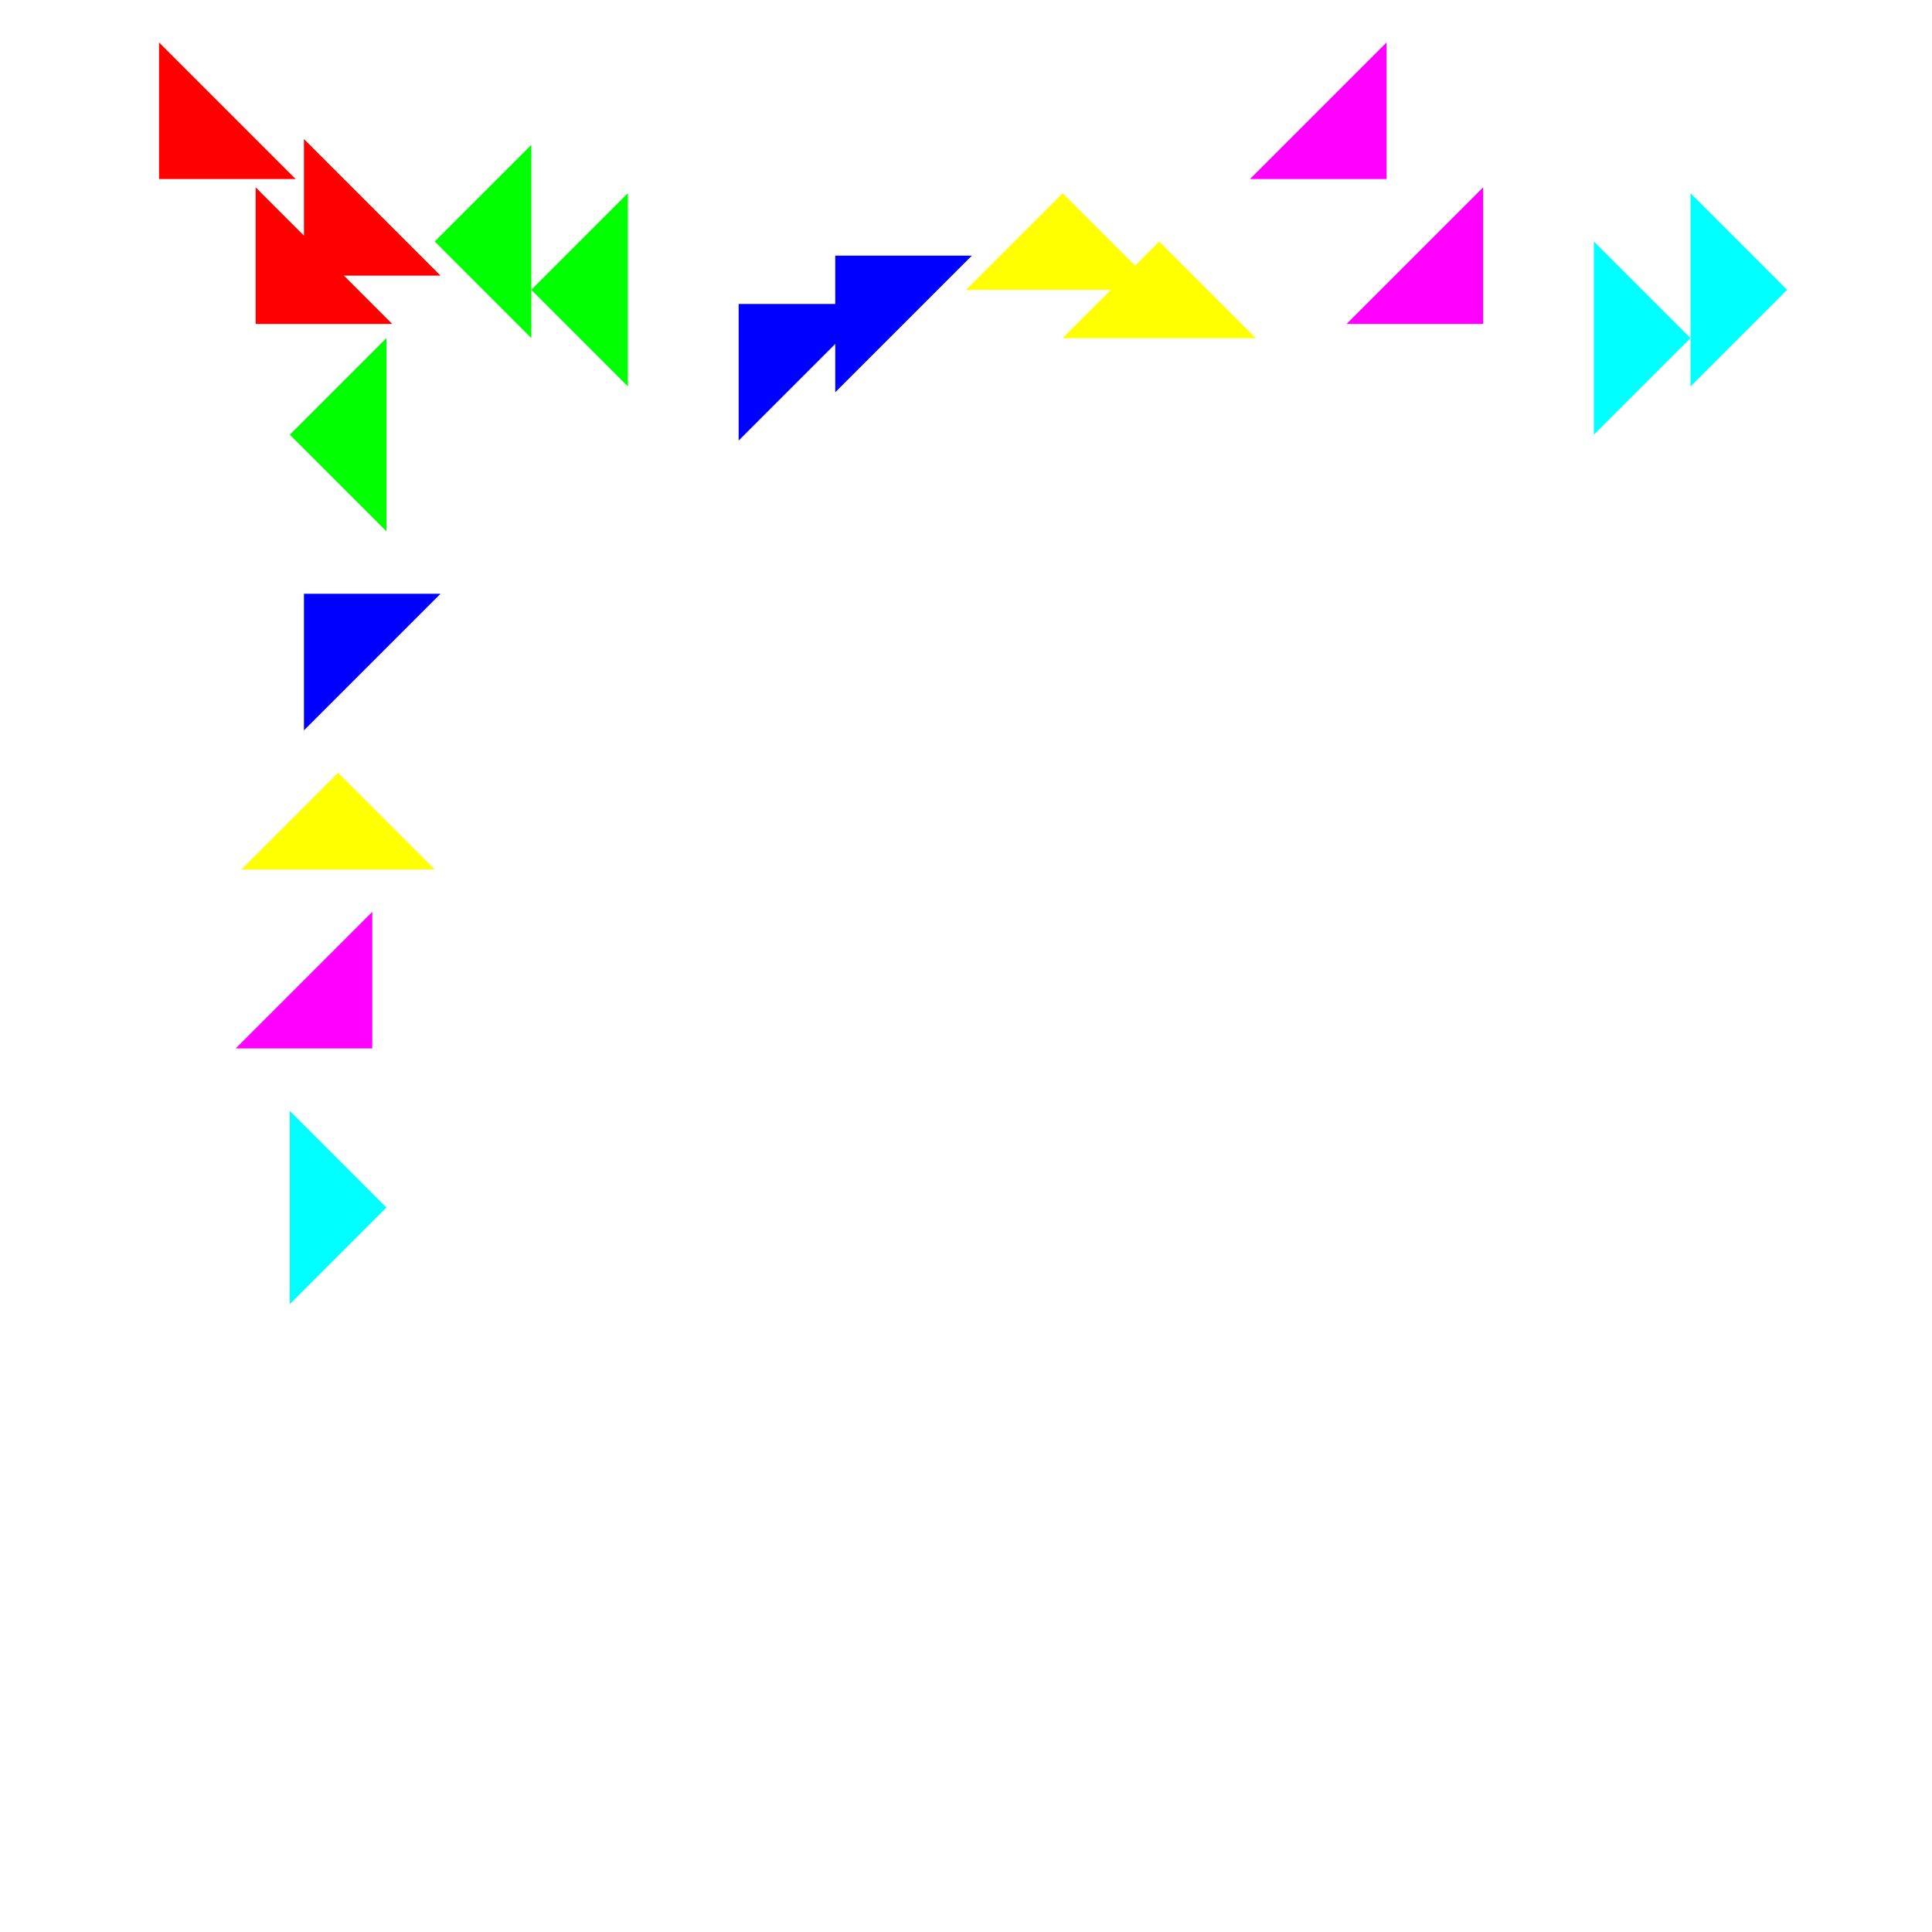
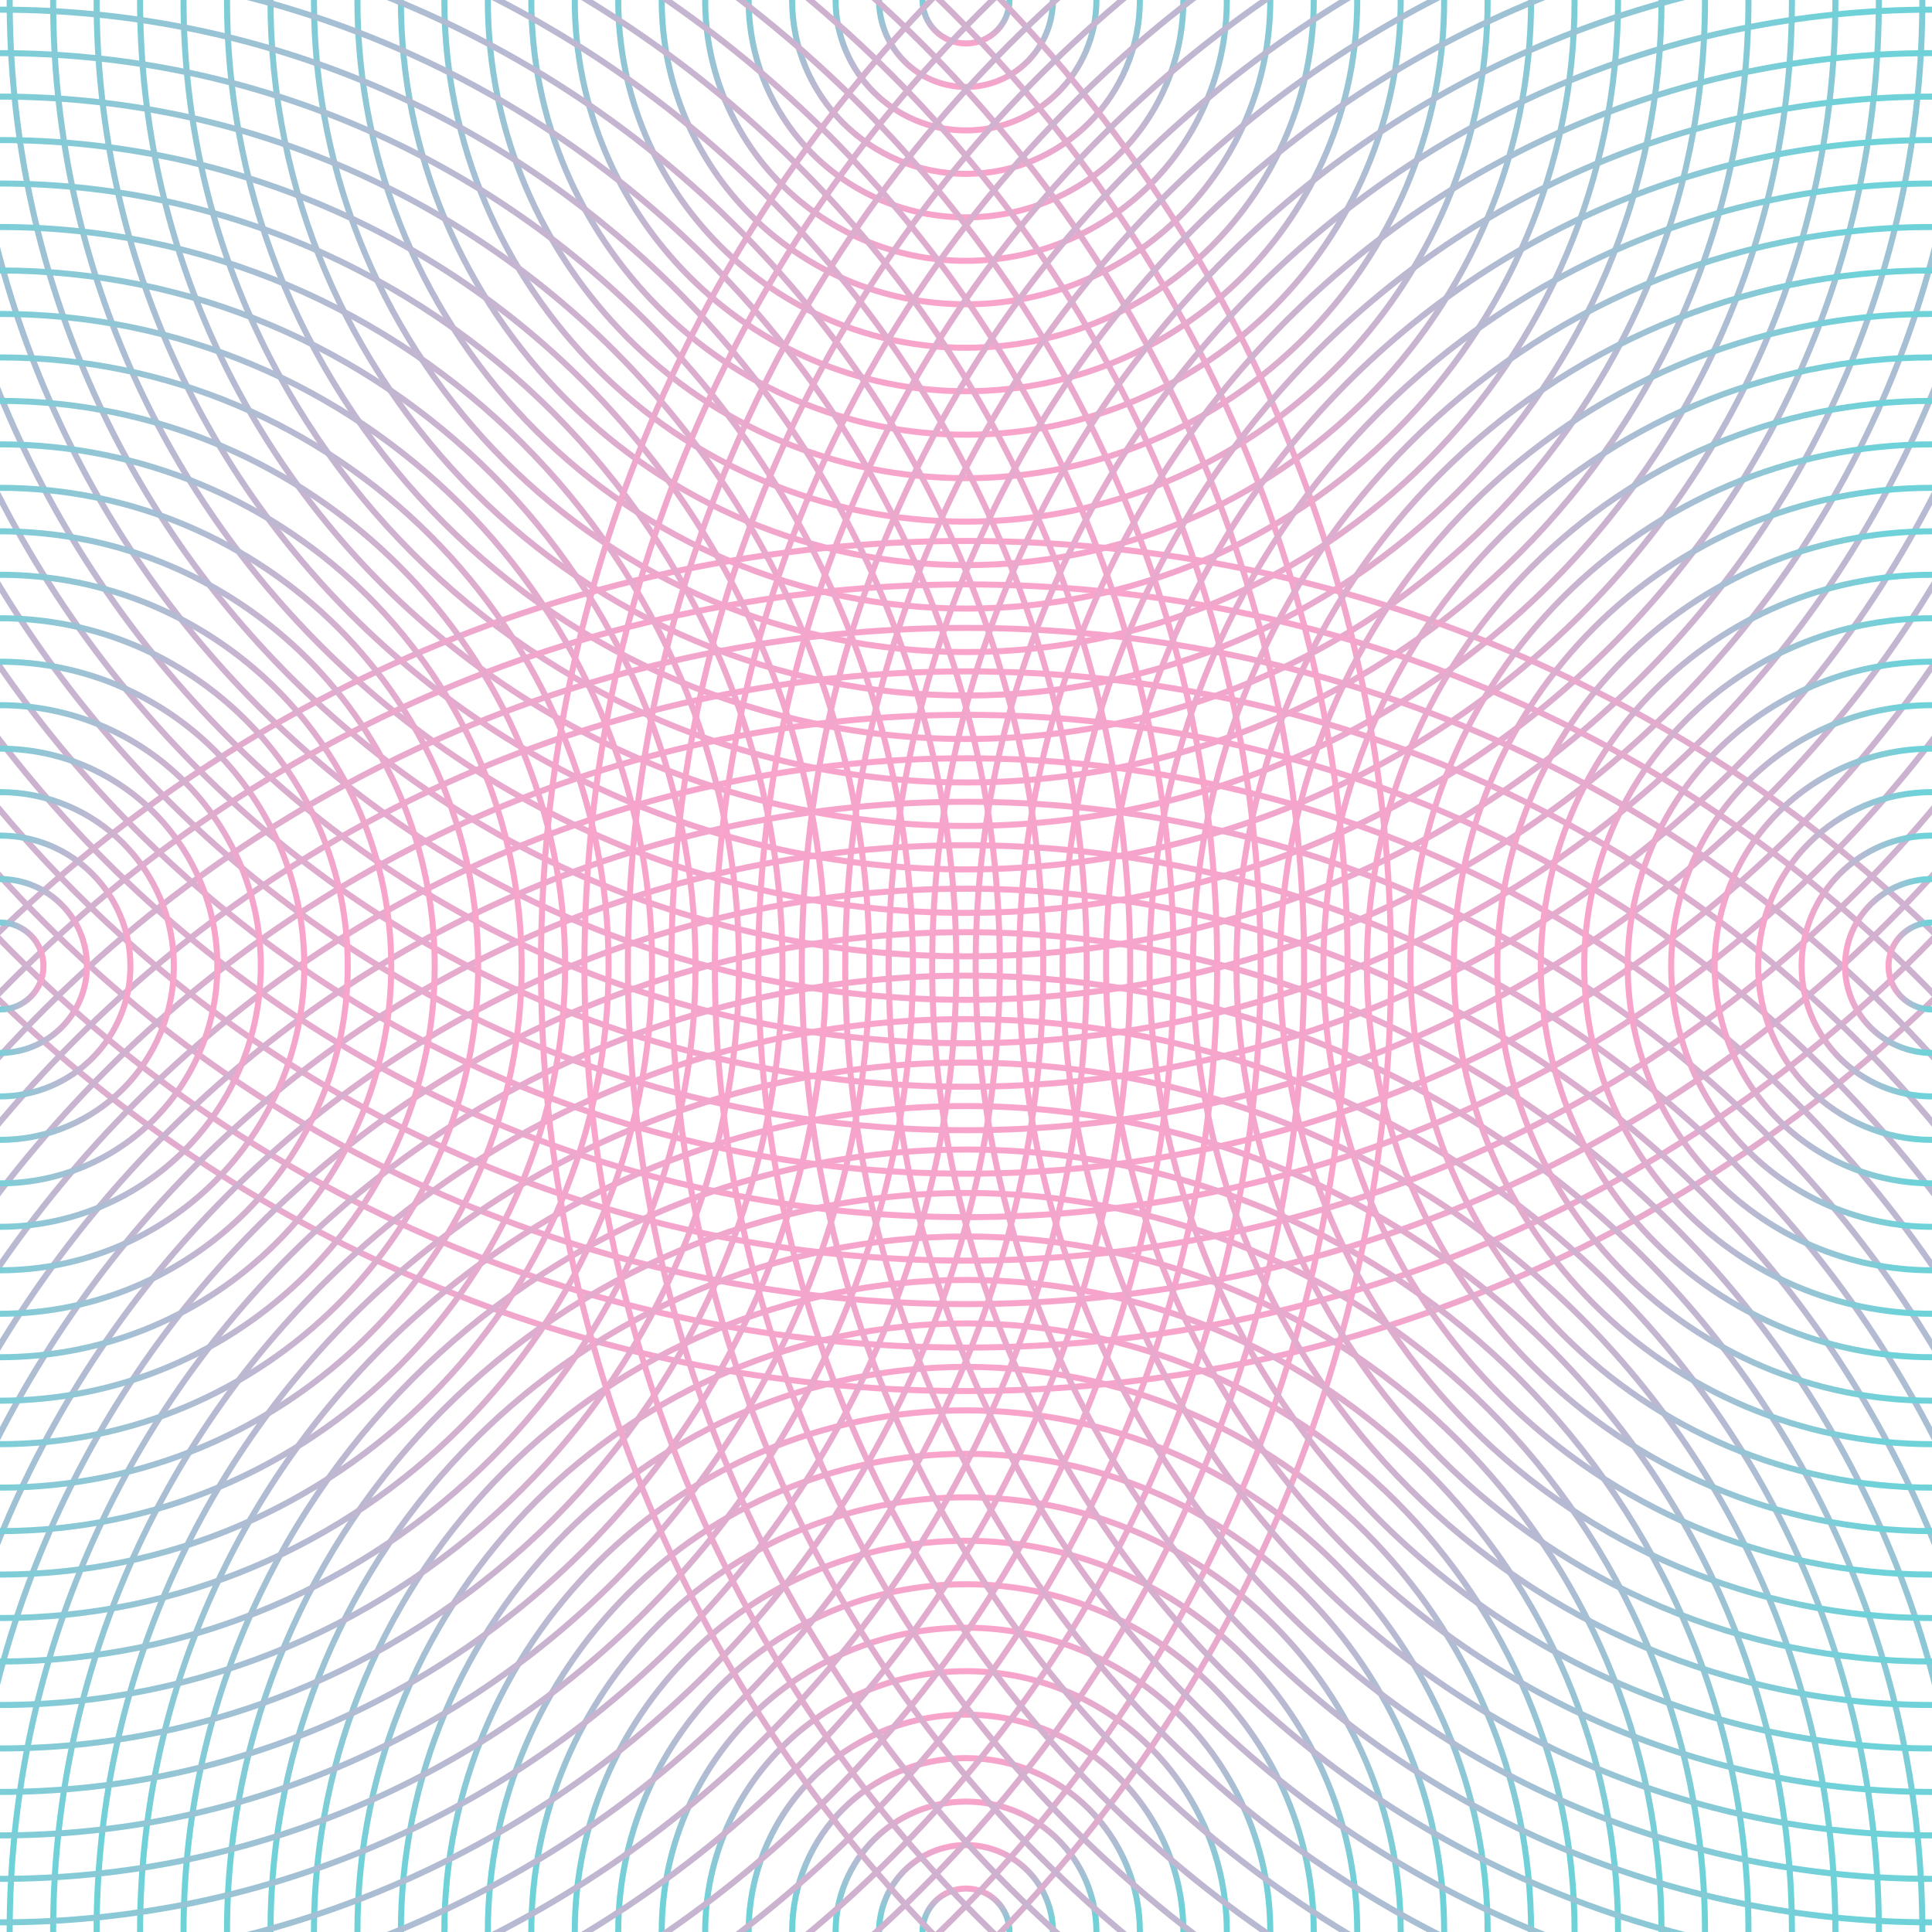
- <svg xmlns="http://www.w3.org/2000/svg" width="100%" height="100%" viewBox="0 0 2000 2000">
-   <polygon points="100 100, 200 200, 300 100" fill="#FF0000" transform="rotate(45 200 150)" />
-   <polygon points="400 200, 500 300, 600 200" fill="#00FF00" transform="rotate(90 500 250)" />
-   <polygon points="700 300, 800 400, 900 300" fill="#0000FF" transform="rotate(135 800 350)" />
-   <polygon points="1000 200, 1100 300, 1200 200" fill="#FFFF00" transform="rotate(180 1100 250)" />
-   <polygon points="1300 100, 1400 200, 1500 100" fill="#FF00FF" transform="rotate(-45 1400 150)" />
-   <polygon points="1600 300, 1700 400, 1800 300" fill="#00FFFF" transform="rotate(-90 1700 350)" />
-   <g>
-     <g transform="translate(0 100)">
-       <g transform="translate(0 150)">
-         <polygon points="200 0, 300 100, 400 0" fill="#FF0000" transform="rotate(45 300 50)" />
-         <polygon points="500 0, 600 100, 700 0" fill="#00FF00" transform="rotate(90 600 50)" />
-         <polygon points="800 0, 900 100, 1000 0" fill="#0000FF" transform="rotate(135 900 50)" />
-         <polygon points="1100 0, 1200 100, 1300 0" fill="#FFFF00" transform="rotate(180 1200 50)" />
-         <polygon points="1400 0, 1500 100, 1600 0" fill="#FF00FF" transform="rotate(-45 1500 50)" />
-         <polygon points="1700 0, 1800 100, 1900 0" fill="#00FFFF" transform="rotate(-90 1800 50)" />
-       </g>
-     </g>
+ <svg xmlns="http://www.w3.org/2000/svg" version="1.1" viewBox="0 0 800 800" opacity="0.64">
+   <defs>
+     <linearGradient x1="50%" y1="0%" x2="50%" y2="100%" id="rrreflection-grad">
+       <stop stop-color="hsl(184, 74%, 44%)" stop-opacity="1" offset="45%" />
+       <stop stop-color="hsl(332, 87%, 70%)" stop-opacity="1" offset="100%" />
+     </linearGradient>
+     <linearGradient x1="50%" y1="0%" x2="50%" y2="100%" id="rrreflection-grad-2">
+       <stop stop-color="hsl(332, 87%, 70%)" stop-opacity="1" offset="0%" />
+       <stop stop-color="hsl(184, 74%, 44%)" stop-opacity="1" offset="45%" />
+     </linearGradient>
+     <linearGradient gradientTransform="rotate(270)" x1="50%" y1="0%" x2="50%" y2="100%" id="rrreflection-grad-3">
+       <stop stop-color="hsl(184, 74%, 44%)" stop-opacity="1" offset="45%" />
+       <stop stop-color="hsl(332, 87%, 70%)" stop-opacity="1" offset="100%" />
+     </linearGradient>
+     <linearGradient gradientTransform="rotate(270)" x1="50%" y1="0%" x2="50%" y2="100%" id="rrreflection-grad-4">
+       <stop stop-color="hsl(332, 87%, 70%)" stop-opacity="1" offset="0%" />
+       <stop stop-color="hsl(184, 74%, 44%)" stop-opacity="1" offset="45%" />
+     </linearGradient>
+   </defs>
+   <g stroke-width="2.5" stroke="url(#rrreflection-grad)" fill="none">
+     <circle r="576" cx="50%" cy="0" />
+     <circle r="558" cx="50%" cy="0" />
+     <circle r="540" cx="50%" cy="0" />
+     <circle r="522" cx="50%" cy="0" />
+     <circle r="504" cx="50%" cy="0" />
+     <circle r="486" cx="50%" cy="0" />
+     <circle r="468" cx="50%" cy="0" />
+     <circle r="450" cx="50%" cy="0" />
+     <circle r="432" cx="50%" cy="0" />
+     <circle r="414" cx="50%" cy="0" />
+     <circle r="396" cx="50%" cy="0" />
+     <circle r="378" cx="50%" cy="0" />
+     <circle r="360" cx="50%" cy="0" />
+     <circle r="342" cx="50%" cy="0" />
+     <circle r="324" cx="50%" cy="0" />
+     <circle r="306" cx="50%" cy="0" />
+     <circle r="288" cx="50%" cy="0" />
+     <circle r="270" cx="50%" cy="0" />
+     <circle r="252" cx="50%" cy="0" />
+     <circle r="234" cx="50%" cy="0" />
+     <circle r="216" cx="50%" cy="0" />
+     <circle r="198" cx="50%" cy="0" />
+     <circle r="180" cx="50%" cy="0" />
+     <circle r="162" cx="50%" cy="0" />
+     <circle r="144" cx="50%" cy="0" />
+     <circle r="126" cx="50%" cy="0" />
+     <circle r="108" cx="50%" cy="0" />
+     <circle r="90" cx="50%" cy="0" />
+     <circle r="72" cx="50%" cy="0" />
+     <circle r="54" cx="50%" cy="0" />
+     <circle r="36" cx="50%" cy="0" />
+     <circle r="18" cx="50%" cy="0" />
  </g>
-   <g>
-     <g transform="translate(100 0)">
-       <g transform="translate(150 0)">
-         <polygon points="0 200, 100 300, 200 200" fill="#FF0000" transform="rotate(45 100 250)" />
-         <polygon points="0 400, 100 500, 200 400" fill="#00FF00" transform="rotate(90 100 450)" />
-         <polygon points="0 600, 100 700, 200 600" fill="#0000FF" transform="rotate(135 100 650)" />
-         <polygon points="0 800, 100 900, 200 800" fill="#FFFF00" transform="rotate(180 100 850)" />
-         <polygon points="0 1000, 100 1100, 200 1000" fill="#FF00FF" transform="rotate(-45 100 1050)" />
-         <polygon points="0 1200, 100 1300, 200 1200" fill="#00FFFF" transform="rotate(-90 100 1250)" />
-       </g>
-     </g>
+   <g stroke-width="2.5" stroke="url(#rrreflection-grad-2)" fill="none">
+     <circle r="576" cx="50%" cy="100%" />
+     <circle r="558" cx="50%" cy="100%" />
+     <circle r="540" cx="50%" cy="100%" />
+     <circle r="522" cx="50%" cy="100%" />
+     <circle r="504" cx="50%" cy="100%" />
+     <circle r="486" cx="50%" cy="100%" />
+     <circle r="468" cx="50%" cy="100%" />
+     <circle r="450" cx="50%" cy="100%" />
+     <circle r="432" cx="50%" cy="100%" />
+     <circle r="414" cx="50%" cy="100%" />
+     <circle r="396" cx="50%" cy="100%" />
+     <circle r="378" cx="50%" cy="100%" />
+     <circle r="360" cx="50%" cy="100%" />
+     <circle r="342" cx="50%" cy="100%" />
+     <circle r="324" cx="50%" cy="100%" />
+     <circle r="306" cx="50%" cy="100%" />
+     <circle r="288" cx="50%" cy="100%" />
+     <circle r="270" cx="50%" cy="100%" />
+     <circle r="252" cx="50%" cy="100%" />
+     <circle r="234" cx="50%" cy="100%" />
+     <circle r="216" cx="50%" cy="100%" />
+     <circle r="198" cx="50%" cy="100%" />
+     <circle r="180" cx="50%" cy="100%" />
+     <circle r="162" cx="50%" cy="100%" />
+     <circle r="144" cx="50%" cy="100%" />
+     <circle r="126" cx="50%" cy="100%" />
+     <circle r="108" cx="50%" cy="100%" />
+     <circle r="90" cx="50%" cy="100%" />
+     <circle r="72" cx="50%" cy="100%" />
+     <circle r="54" cx="50%" cy="100%" />
+     <circle r="36" cx="50%" cy="100%" />
+     <circle r="18" cx="50%" cy="100%" />
+   </g>
+   <g stroke-width="2.5" stroke="url(#rrreflection-grad-3)" fill="none">
+     <circle r="576" cx="0" cy="50%" />
+     <circle r="558" cx="0" cy="50%" />
+     <circle r="540" cx="0" cy="50%" />
+     <circle r="522" cx="0" cy="50%" />
+     <circle r="504" cx="0" cy="50%" />
+     <circle r="486" cx="0" cy="50%" />
+     <circle r="468" cx="0" cy="50%" />
+     <circle r="450" cx="0" cy="50%" />
+     <circle r="432" cx="0" cy="50%" />
+     <circle r="414" cx="0" cy="50%" />
+     <circle r="396" cx="0" cy="50%" />
+     <circle r="378" cx="0" cy="50%" />
+     <circle r="360" cx="0" cy="50%" />
+     <circle r="342" cx="0" cy="50%" />
+     <circle r="324" cx="0" cy="50%" />
+     <circle r="306" cx="0" cy="50%" />
+     <circle r="288" cx="0" cy="50%" />
+     <circle r="270" cx="0" cy="50%" />
+     <circle r="252" cx="0" cy="50%" />
+     <circle r="234" cx="0" cy="50%" />
+     <circle r="216" cx="0" cy="50%" />
+     <circle r="198" cx="0" cy="50%" />
+     <circle r="180" cx="0" cy="50%" />
+     <circle r="162" cx="0" cy="50%" />
+     <circle r="144" cx="0" cy="50%" />
+     <circle r="126" cx="0" cy="50%" />
+     <circle r="108" cx="0" cy="50%" />
+     <circle r="90" cx="0" cy="50%" />
+     <circle r="72" cx="0" cy="50%" />
+     <circle r="54" cx="0" cy="50%" />
+     <circle r="36" cx="0" cy="50%" />
+     <circle r="18" cx="0" cy="50%" />
+   </g>
+   <g stroke-width="2.5" stroke="url(#rrreflection-grad-4)" fill="none">
+     <circle r="576" cx="100%" cy="50%" />
+     <circle r="558" cx="100%" cy="50%" />
+     <circle r="540" cx="100%" cy="50%" />
+     <circle r="522" cx="100%" cy="50%" />
+     <circle r="504" cx="100%" cy="50%" />
+     <circle r="486" cx="100%" cy="50%" />
+     <circle r="468" cx="100%" cy="50%" />
+     <circle r="450" cx="100%" cy="50%" />
+     <circle r="432" cx="100%" cy="50%" />
+     <circle r="414" cx="100%" cy="50%" />
+     <circle r="396" cx="100%" cy="50%" />
+     <circle r="378" cx="100%" cy="50%" />
+     <circle r="360" cx="100%" cy="50%" />
+     <circle r="342" cx="100%" cy="50%" />
+     <circle r="324" cx="100%" cy="50%" />
+     <circle r="306" cx="100%" cy="50%" />
+     <circle r="288" cx="100%" cy="50%" />
+     <circle r="270" cx="100%" cy="50%" />
+     <circle r="252" cx="100%" cy="50%" />
+     <circle r="234" cx="100%" cy="50%" />
+     <circle r="216" cx="100%" cy="50%" />
+     <circle r="198" cx="100%" cy="50%" />
+     <circle r="180" cx="100%" cy="50%" />
+     <circle r="162" cx="100%" cy="50%" />
+     <circle r="144" cx="100%" cy="50%" />
+     <circle r="126" cx="100%" cy="50%" />
+     <circle r="108" cx="100%" cy="50%" />
+     <circle r="90" cx="100%" cy="50%" />
+     <circle r="72" cx="100%" cy="50%" />
+     <circle r="54" cx="100%" cy="50%" />
+     <circle r="36" cx="100%" cy="50%" />
+     <circle r="18" cx="100%" cy="50%" />
  </g>
</svg>
